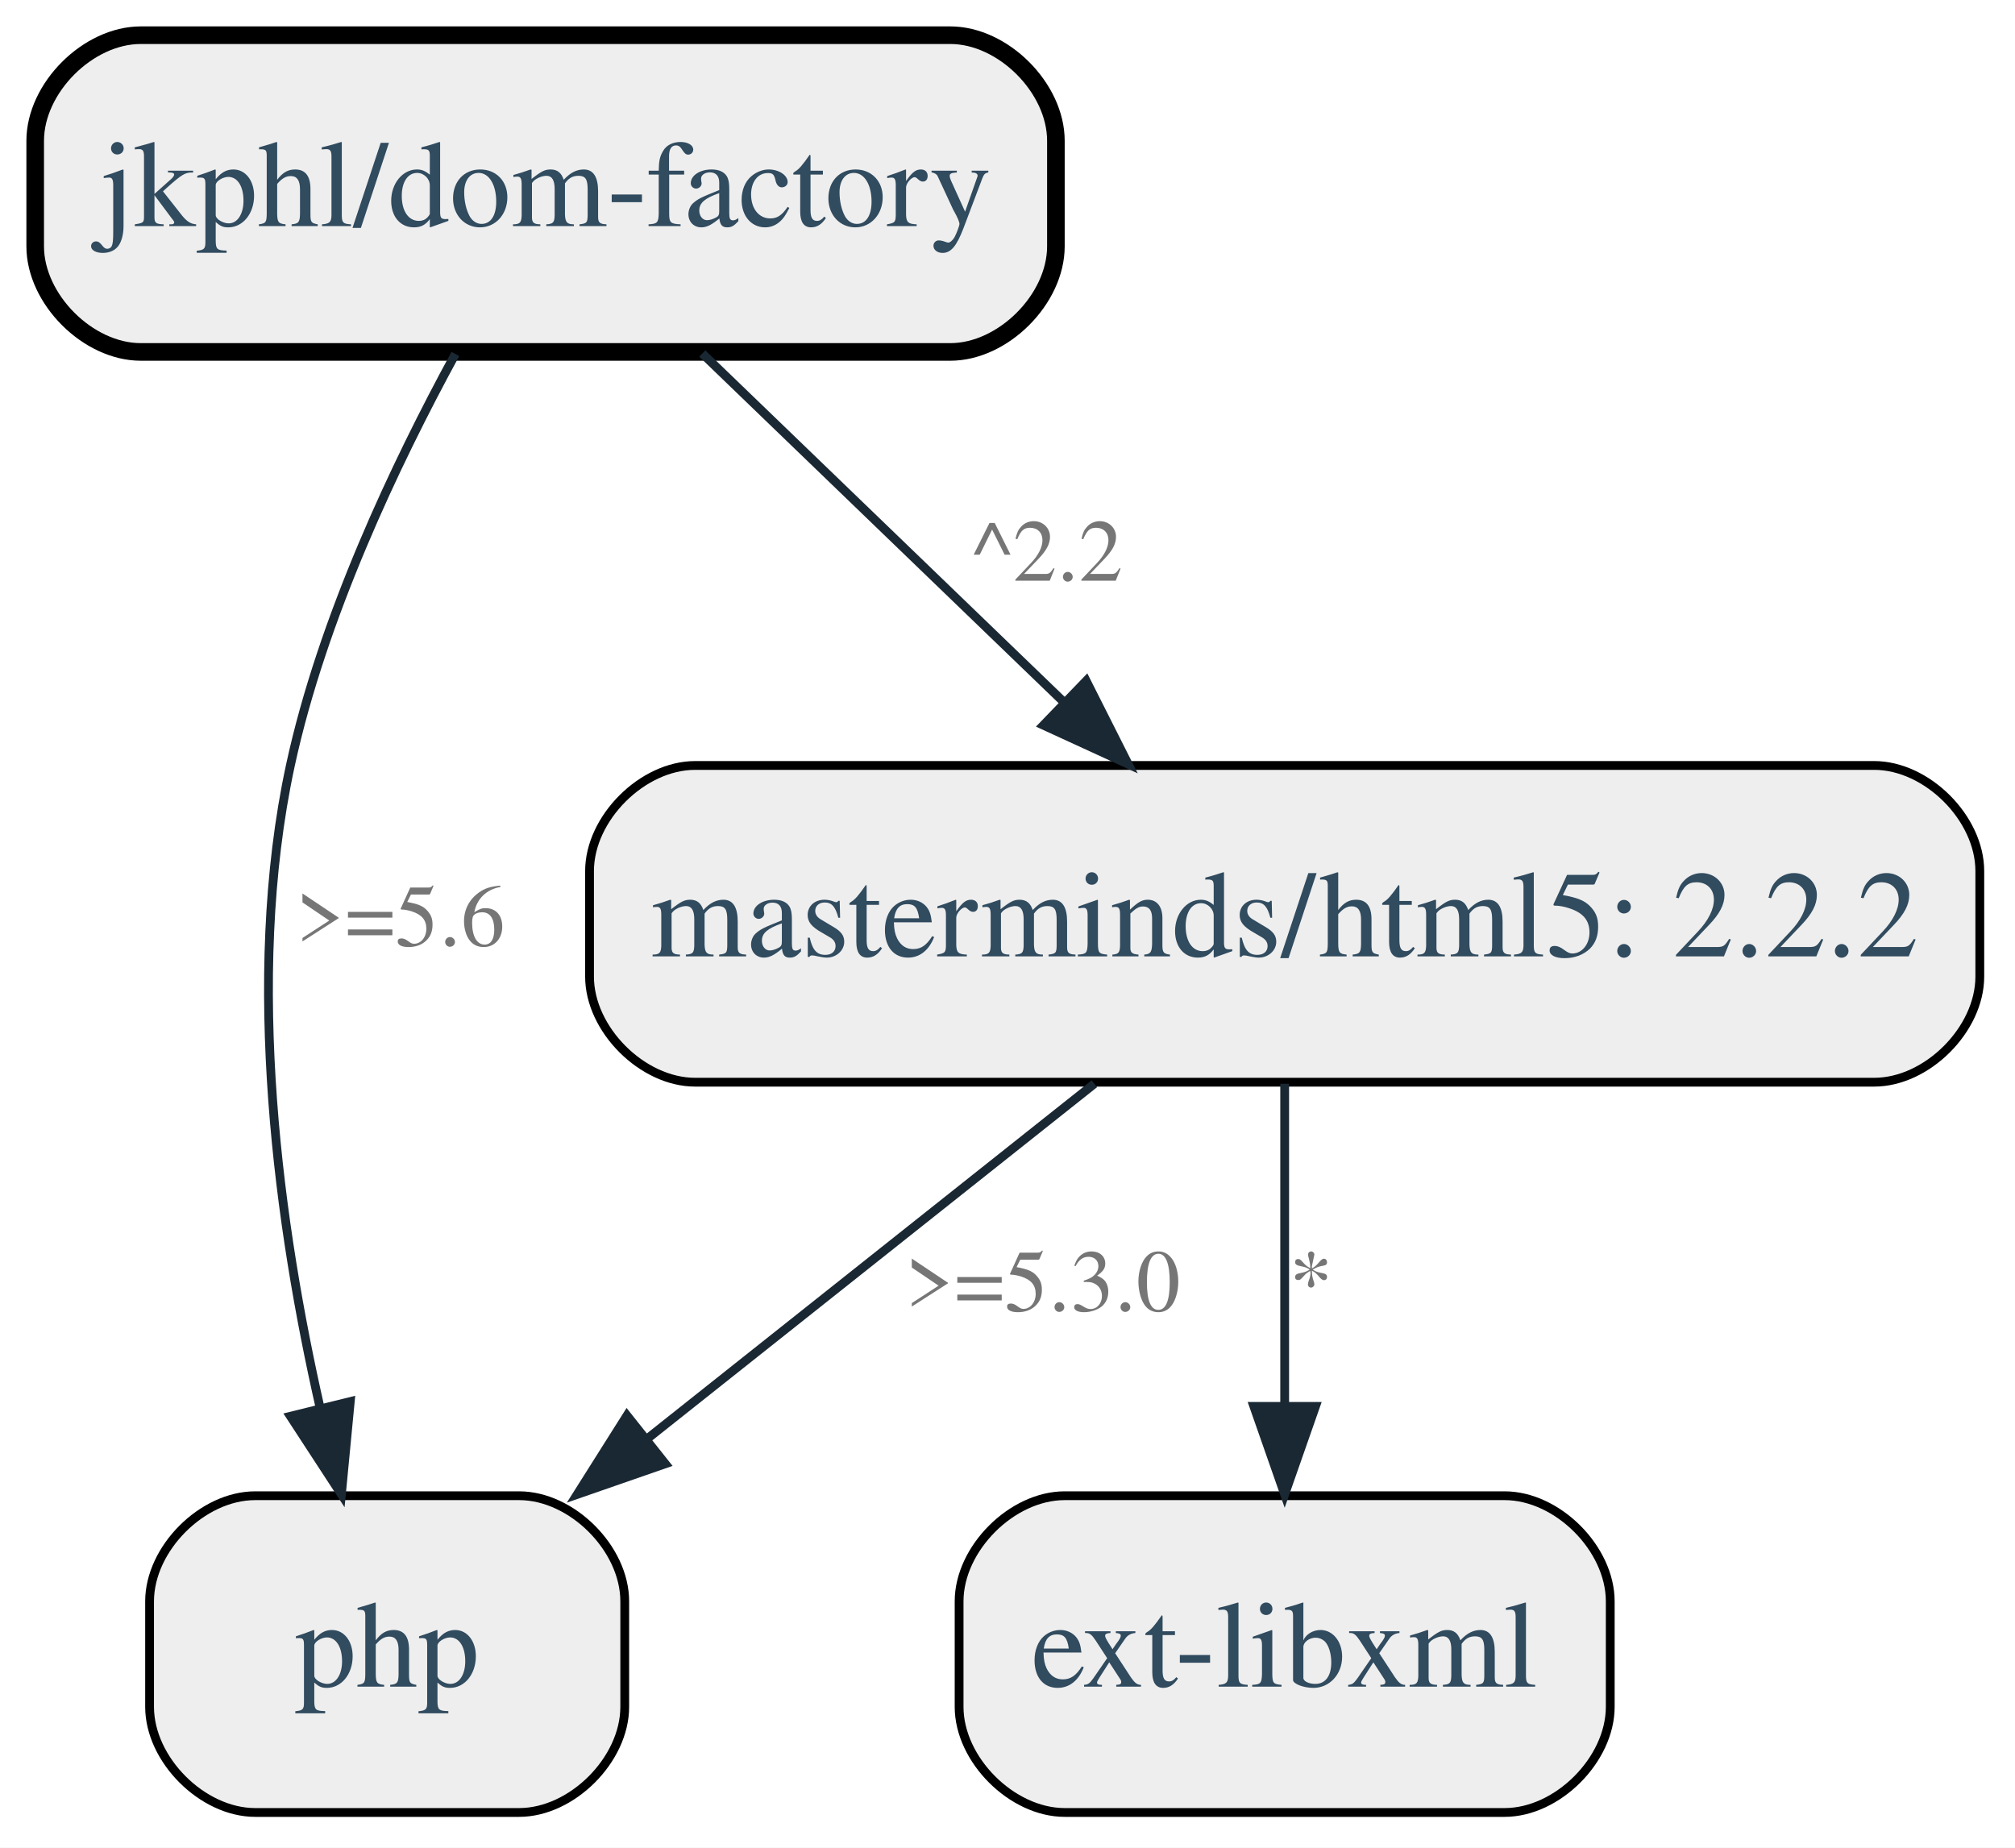
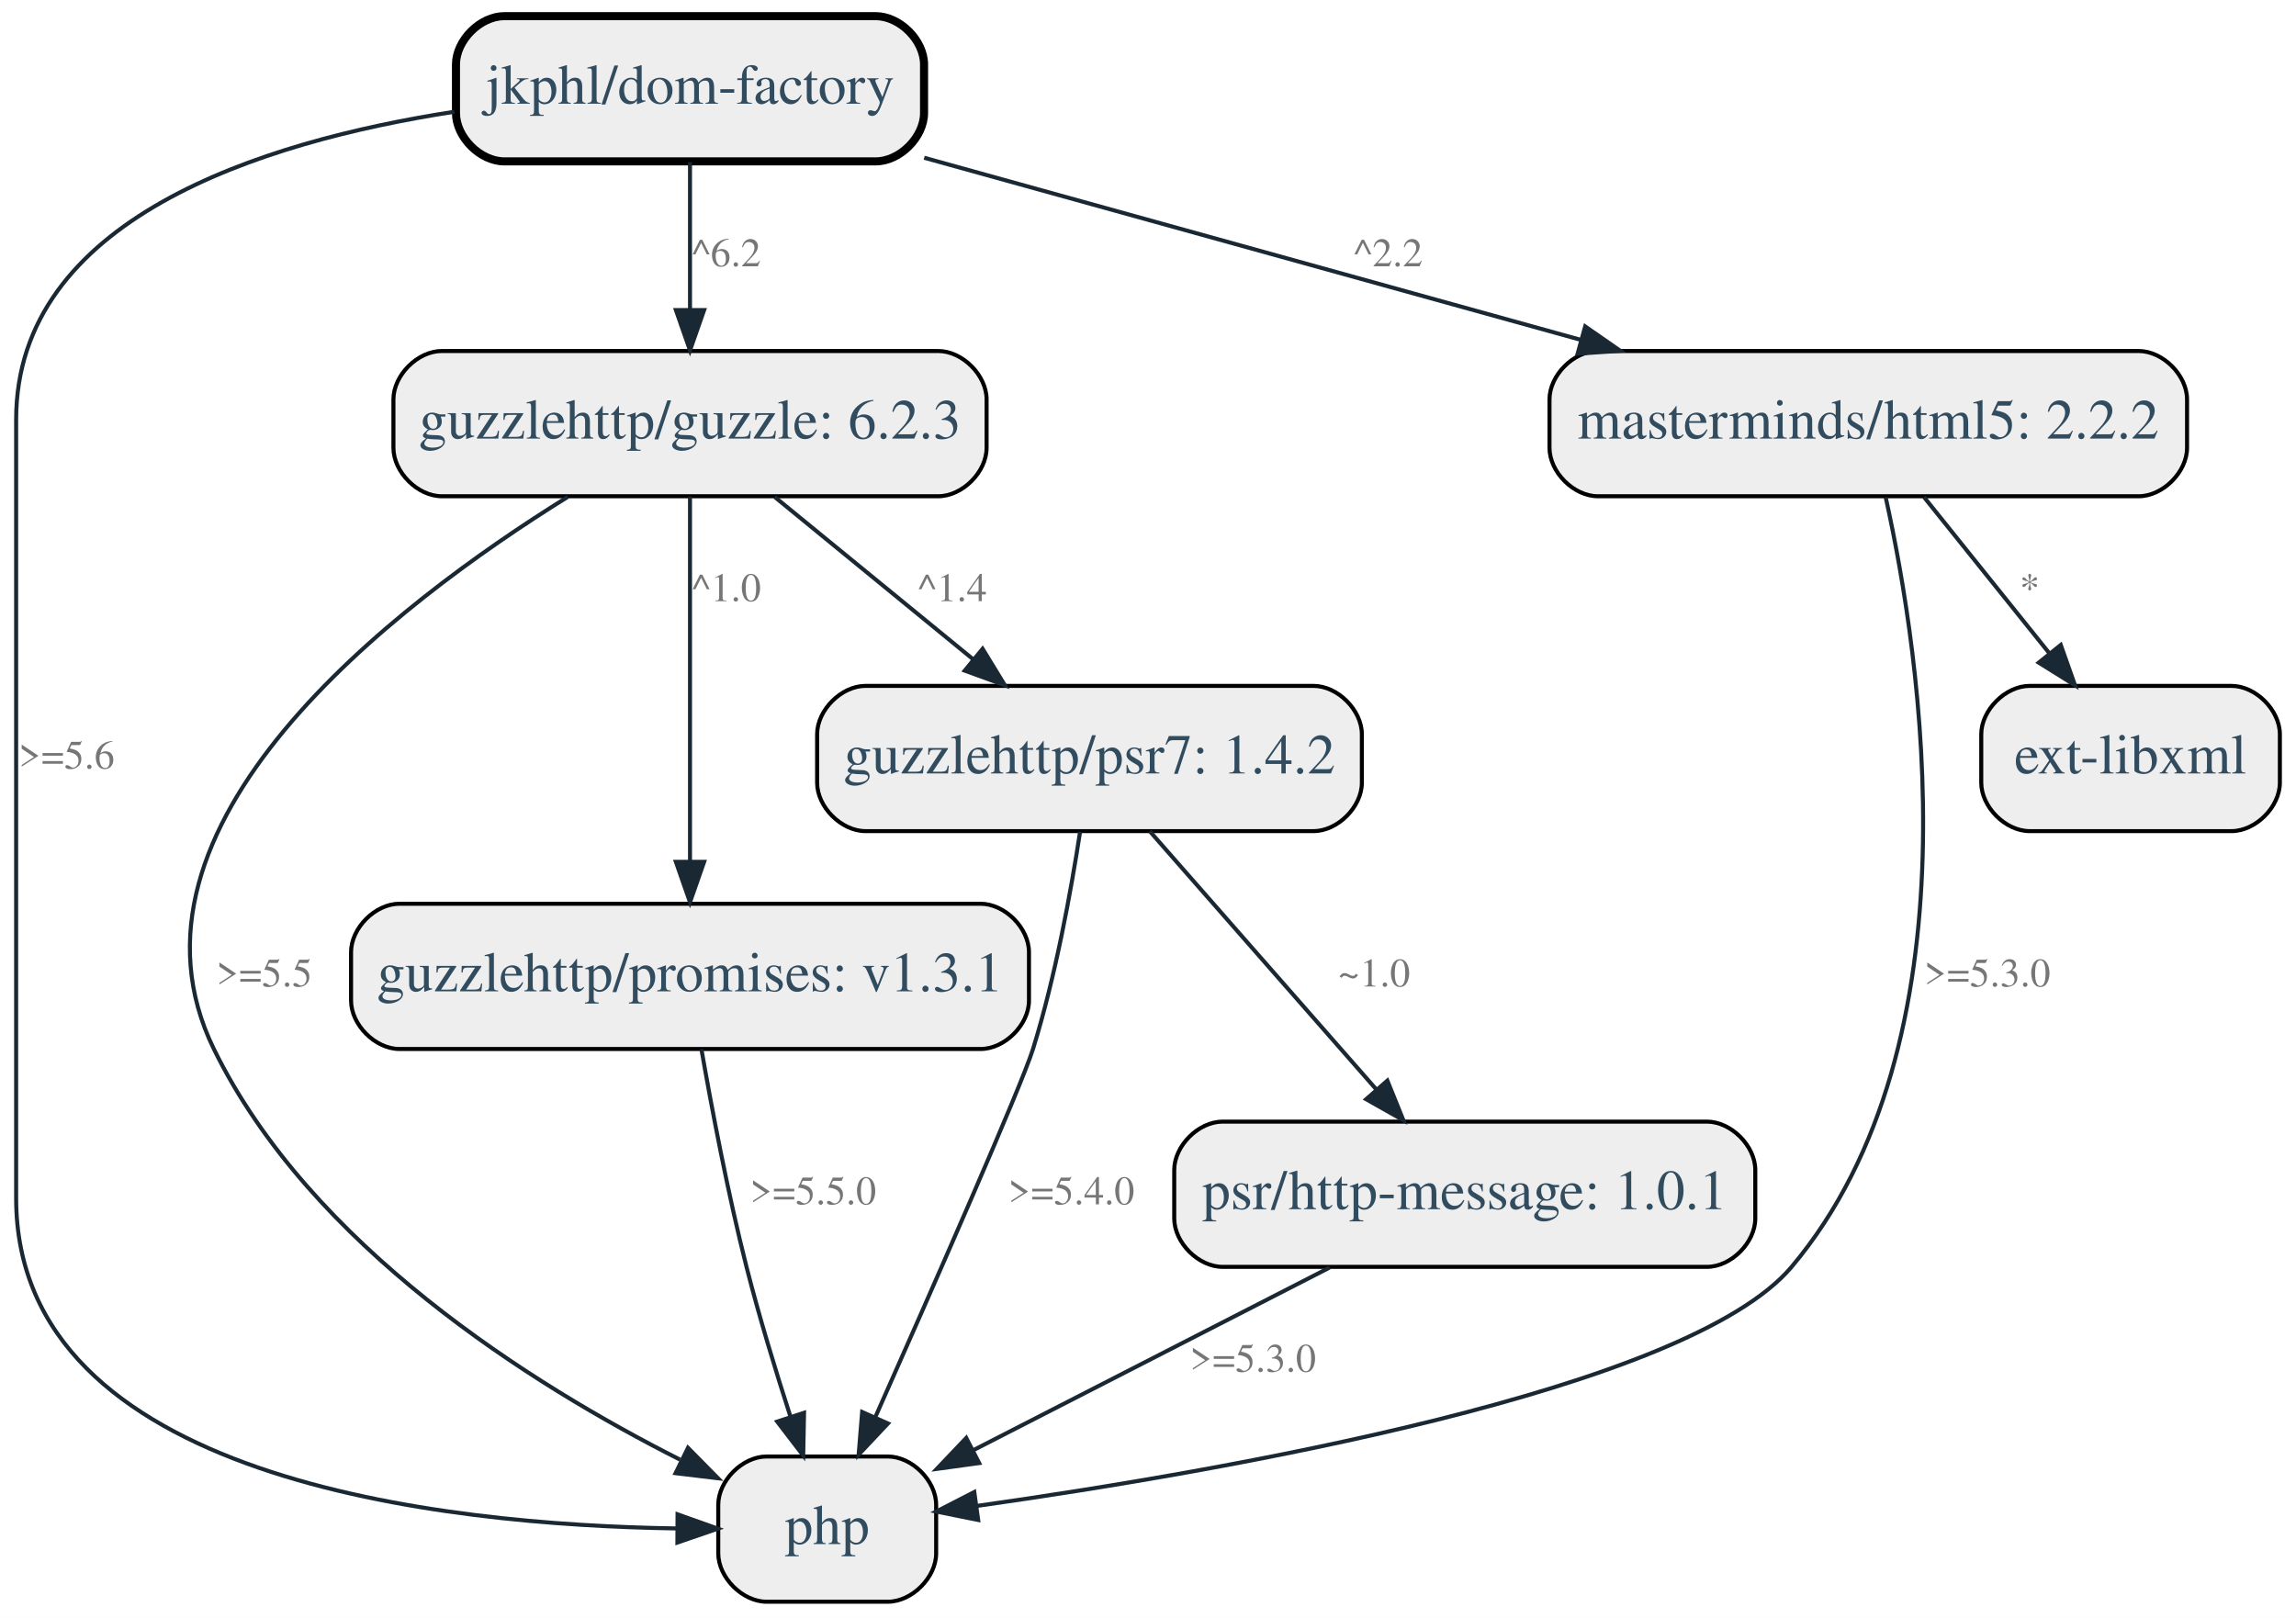
- <svg xmlns="http://www.w3.org/2000/svg" width="229pt" height="210pt" viewBox="0.00 0.00 229.00 210.00">
-   <g id="graph0" class="graph" transform="scale(1 1) rotate(0) translate(4 206)">
-     <polygon fill="white" stroke="none" points="-4,4 -4,-206 225,-206 225,4 -4,4" />
+ <svg xmlns="http://www.w3.org/2000/svg" width="569pt" height="401pt" viewBox="0.00 0.00 569.00 401.00">
+   <g id="graph0" class="graph" transform="scale(1 1) rotate(0) translate(4 397)">
+     <polygon fill="white" stroke="none" points="-4,4 -4,-397 565,-397 565,4 -4,4" />
    <g id="node1" class="node">
-       <path fill="#eeeeee" stroke="black" stroke-width="2" d="M104,-202C104,-202 12,-202 12,-202 6,-202 7.10543e-15,-196 7.10543e-15,-190 7.10543e-15,-190 7.10543e-15,-178 7.10543e-15,-178 7.10543e-15,-172 6,-166 12,-166 12,-166 104,-166 104,-166 110,-166 116,-172 116,-178 116,-178 116,-190 116,-190 116,-196 110,-202 104,-202" />
-       <text text-anchor="middle" x="58" y="-180.3" font-family="Times,serif" font-size="14.00" fill="#314b5f">jkphl/dom-factory</text>
+       <path fill="#eeeeee" stroke="black" stroke-width="2" d="M213,-393C213,-393 121,-393 121,-393 115,-393 109,-387 109,-381 109,-381 109,-369 109,-369 109,-363 115,-357 121,-357 121,-357 213,-357 213,-357 219,-357 225,-363 225,-369 225,-369 225,-381 225,-381 225,-387 219,-393 213,-393" />
+       <text text-anchor="middle" x="167" y="-371.3" font-family="Times,serif" font-size="14.00" fill="#314b5f">jkphl/dom-factory</text>
    </g>
    <g id="node2" class="node">
-       <path fill="#eeeeee" stroke="black" d="M55,-36C55,-36 25,-36 25,-36 19,-36 13,-30 13,-24 13,-24 13,-12 13,-12 13,-6 19,-0 25,-0 25,-0 55,-0 55,-0 61,-0 67,-6 67,-12 67,-12 67,-24 67,-24 67,-30 61,-36 55,-36" />
-       <text text-anchor="middle" x="40" y="-14.3" font-family="Times,serif" font-size="14.00" fill="#314b5f">php</text>
+       <path fill="#eeeeee" stroke="black" d="M216,-36C216,-36 186,-36 186,-36 180,-36 174,-30 174,-24 174,-24 174,-12 174,-12 174,-6 180,-0 186,-0 186,-0 216,-0 216,-0 222,-0 228,-6 228,-12 228,-12 228,-24 228,-24 228,-30 222,-36 216,-36" />
+       <text text-anchor="middle" x="201" y="-14.3" font-family="Times,serif" font-size="14.00" fill="#314b5f">php</text>
    </g>
    <g id="edge1" class="edge">
-       <path fill="none" stroke="#1a2833" d="M47.754,-165.769C40.941,-153.269 32.606,-135.693 29,-119 23.725,-94.576 27.781,-66.22 32.386,-45.955" />
-       <polygon fill="#1a2833" stroke="#1a2833" points="35.806,-46.705 34.798,-36.158 29.009,-45.032 35.806,-46.705" />
-       <text text-anchor="middle" x="41.5" y="-98.5" font-family="Times,serif" font-size="10.00" fill="#767676">&gt;=5.6</text>
+       <path fill="none" stroke="#1a2833" d="M108.592,-369.304C60.434,-361.856 0,-342.624 0,-293 0,-293 0,-293 0,-100 0,-30.226 105.488,-19.036 163.624,-18.168" />
+       <polygon fill="#1a2833" stroke="#1a2833" points="163.911,-21.666 173.892,-18.114 163.874,-14.666 163.911,-21.666" />
+       <text text-anchor="middle" x="12.5" y="-206.5" font-family="Times,serif" font-size="10.00" fill="#767676">&gt;=5.6</text>
    </g>
    <g id="node3" class="node">
-       <path fill="#eeeeee" stroke="black" d="M209,-119C209,-119 75,-119 75,-119 69,-119 63,-113 63,-107 63,-107 63,-95 63,-95 63,-89 69,-83 75,-83 75,-83 209,-83 209,-83 215,-83 221,-89 221,-95 221,-95 221,-107 221,-107 221,-113 215,-119 209,-119" />
-       <text text-anchor="middle" x="142" y="-97.3" font-family="Times,serif" font-size="14.00" fill="#314b5f">masterminds/html5: 2.2.2</text>
+       <path fill="#eeeeee" stroke="black" d="M228.5,-310C228.5,-310 105.5,-310 105.5,-310 99.5,-310 93.5,-304 93.5,-298 93.5,-298 93.5,-286 93.5,-286 93.5,-280 99.5,-274 105.5,-274 105.5,-274 228.5,-274 228.5,-274 234.5,-274 240.5,-280 240.5,-286 240.5,-286 240.5,-298 240.5,-298 240.5,-304 234.5,-310 228.5,-310" />
+       <text text-anchor="middle" x="167" y="-288.3" font-family="Times,serif" font-size="14.00" fill="#314b5f">guzzlehttp/guzzle: 6.2.3</text>
    </g>
    <g id="edge2" class="edge">
-       <path fill="none" stroke="#1a2833" d="M75.814,-165.822C87.731,-154.331 103.587,-139.041 116.793,-126.307" />
-       <polygon fill="#1a2833" stroke="#1a2833" points="119.442,-128.614 124.211,-119.153 114.583,-123.575 119.442,-128.614" />
-       <text text-anchor="middle" x="115" y="-140" font-family="Times,serif" font-size="10.00" fill="#767676">^2.2</text>
+       <path fill="none" stroke="#1a2833" d="M167,-356.822C167,-346.19 167,-332.306 167,-320.204" />
+       <polygon fill="#1a2833" stroke="#1a2833" points="170.5,-320.153 167,-310.153 163.5,-320.153 170.5,-320.153" />
+       <text text-anchor="middle" x="176" y="-331" font-family="Times,serif" font-size="10.00" fill="#767676">^6.2</text>
+     </g>
+     <g id="node4" class="node">
+       <path fill="#eeeeee" stroke="black" d="M526,-310C526,-310 392,-310 392,-310 386,-310 380,-304 380,-298 380,-298 380,-286 380,-286 380,-280 386,-274 392,-274 392,-274 526,-274 526,-274 532,-274 538,-280 538,-286 538,-286 538,-298 538,-298 538,-304 532,-310 526,-310" />
+       <text text-anchor="middle" x="459" y="-288.3" font-family="Times,serif" font-size="14.00" fill="#314b5f">masterminds/html5: 2.2.2</text>
+     </g>
+     <g id="edge3" class="edge">
+       <path fill="none" stroke="#1a2833" d="M225.039,-357.9C271.817,-344.924 337.8,-326.621 387.774,-312.758" />
+       <polygon fill="#1a2833" stroke="#1a2833" points="388.845,-316.093 397.545,-310.047 386.974,-309.348 388.845,-316.093" />
+       <text text-anchor="middle" x="340" y="-331" font-family="Times,serif" font-size="10.00" fill="#767676">^2.2</text>
+     </g>
+     <g id="edge6" class="edge">
+       <path fill="none" stroke="#1a2833" d="M136.72,-273.858C93.447,-246.966 21.968,-192.207 49,-137 72.87,-88.25 127.67,-53.848 164.523,-35.219" />
+       <polygon fill="#1a2833" stroke="#1a2833" points="166.499,-38.148 173.938,-30.604 163.418,-31.863 166.499,-38.148" />
+       <text text-anchor="middle" x="61.5" y="-152.5" font-family="Times,serif" font-size="10.00" fill="#767676">&gt;=5.5</text>
+     </g>
+     <g id="node5" class="node">
+       <path fill="#eeeeee" stroke="black" d="M239,-173C239,-173 95,-173 95,-173 89,-173 83,-167 83,-161 83,-161 83,-149 83,-149 83,-143 89,-137 95,-137 95,-137 239,-137 239,-137 245,-137 251,-143 251,-149 251,-149 251,-161 251,-161 251,-167 245,-173 239,-173" />
+       <text text-anchor="middle" x="167" y="-151.3" font-family="Times,serif" font-size="14.00" fill="#314b5f">guzzlehttp/promises: v1.3.1</text>
    </g>
    <g id="edge4" class="edge">
-       <path fill="none" stroke="#1a2833" d="M120.368,-82.822C105.628,-71.116 85.923,-55.468 69.713,-42.596" />
-       <polygon fill="#1a2833" stroke="#1a2833" points="71.608,-39.631 61.6,-36.153 67.255,-45.113 71.608,-39.631" />
-       <text text-anchor="middle" x="114.5" y="-57" font-family="Times,serif" font-size="10.00" fill="#767676">&gt;=5.3.0</text>
+       <path fill="none" stroke="#1a2833" d="M167,-273.902C167,-251.103 167,-210.479 167,-183.386" />
+       <polygon fill="#1a2833" stroke="#1a2833" points="170.5,-183.385 167,-173.385 163.5,-183.385 170.5,-183.385" />
+       <text text-anchor="middle" x="176" y="-248" font-family="Times,serif" font-size="10.00" fill="#767676">^1.0</text>
    </g>
-     <g id="node4" class="node">
-       <path fill="#eeeeee" stroke="black" d="M167,-36C167,-36 117,-36 117,-36 111,-36 105,-30 105,-24 105,-24 105,-12 105,-12 105,-6 111,-0 117,-0 117,-0 167,-0 167,-0 173,-0 179,-6 179,-12 179,-12 179,-24 179,-24 179,-30 173,-36 167,-36" />
-       <text text-anchor="middle" x="142" y="-14.3" font-family="Times,serif" font-size="14.00" fill="#314b5f">ext-libxml</text>
+     <g id="node6" class="node">
+       <path fill="#eeeeee" stroke="black" d="M321.5,-227C321.5,-227 210.5,-227 210.5,-227 204.5,-227 198.5,-221 198.5,-215 198.5,-215 198.5,-203 198.5,-203 198.5,-197 204.5,-191 210.5,-191 210.5,-191 321.5,-191 321.5,-191 327.5,-191 333.5,-197 333.5,-203 333.5,-203 333.5,-215 333.5,-215 333.5,-221 327.5,-227 321.5,-227" />
+       <text text-anchor="middle" x="266" y="-205.3" font-family="Times,serif" font-size="14.00" fill="#314b5f">guzzlehttp/psr7: 1.4.2</text>
    </g>
-     <g id="edge3" class="edge">
-       <path fill="none" stroke="#1a2833" d="M142,-82.822C142,-72.19 142,-58.306 142,-46.203" />
-       <polygon fill="#1a2833" stroke="#1a2833" points="145.5,-46.153 142,-36.153 138.5,-46.153 145.5,-46.153" />
-       <text text-anchor="middle" x="145" y="-57" font-family="Times,serif" font-size="10.00" fill="#767676">*</text>
+     <g id="edge5" class="edge">
+       <path fill="none" stroke="#1a2833" d="M187.995,-273.822C202.302,-262.116 221.428,-246.468 237.161,-233.596" />
+       <polygon fill="#1a2833" stroke="#1a2833" points="239.512,-236.195 245.035,-227.153 235.079,-230.777 239.512,-236.195" />
+       <text text-anchor="middle" x="232" y="-248" font-family="Times,serif" font-size="10.00" fill="#767676">^1.4</text>
+     </g>
+     <g id="edge11" class="edge">
+       <path fill="none" stroke="#1a2833" d="M463.313,-273.75C471.966,-234.697 486.844,-138.601 440,-83 414.152,-52.32 298.789,-32.339 238.297,-23.777" />
+       <polygon fill="#1a2833" stroke="#1a2833" points="238.411,-20.26 228.026,-22.359 237.453,-27.194 238.411,-20.26" />
+       <text text-anchor="middle" x="488.5" y="-152.5" font-family="Times,serif" font-size="10.00" fill="#767676">&gt;=5.3.0</text>
+     </g>
+     <g id="node8" class="node">
+       <path fill="#eeeeee" stroke="black" d="M549,-227C549,-227 499,-227 499,-227 493,-227 487,-221 487,-215 487,-215 487,-203 487,-203 487,-197 493,-191 499,-191 499,-191 549,-191 549,-191 555,-191 561,-197 561,-203 561,-203 561,-215 561,-215 561,-221 555,-227 549,-227" />
+       <text text-anchor="middle" x="524" y="-205.3" font-family="Times,serif" font-size="14.00" fill="#314b5f">ext-libxml</text>
+     </g>
+     <g id="edge10" class="edge">
+       <path fill="none" stroke="#1a2833" d="M472.785,-273.822C481.833,-262.546 493.818,-247.611 503.919,-235.024" />
+       <polygon fill="#1a2833" stroke="#1a2833" points="506.706,-237.143 510.235,-227.153 501.247,-232.762 506.706,-237.143" />
+       <text text-anchor="middle" x="499" y="-248" font-family="Times,serif" font-size="10.00" fill="#767676">*</text>
+     </g>
+     <g id="edge7" class="edge">
+       <path fill="none" stroke="#1a2833" d="M169.826,-136.957C172.351,-122.502 176.36,-101.265 181,-83 184.116,-70.734 188.193,-57.343 191.852,-45.996" />
+       <polygon fill="#1a2833" stroke="#1a2833" points="195.261,-46.833 195.055,-36.24 188.61,-44.649 195.261,-46.833" />
+       <text text-anchor="middle" x="197.5" y="-98.5" font-family="Times,serif" font-size="10.00" fill="#767676">&gt;=5.5.0</text>
+     </g>
+     <g id="edge8" class="edge">
+       <path fill="none" stroke="#1a2833" d="M263.664,-190.819C261.438,-176.279 257.593,-154.997 252,-137 249.149,-127.826 227.061,-77.61 212.903,-45.712" />
+       <polygon fill="#1a2833" stroke="#1a2833" points="216.054,-44.183 208.794,-36.467 209.657,-47.026 216.054,-44.183" />
+       <text text-anchor="middle" x="261.5" y="-98.5" font-family="Times,serif" font-size="10.00" fill="#767676">&gt;=5.4.0</text>
+     </g>
+     <g id="node7" class="node">
+       <path fill="#eeeeee" stroke="black" d="M419,-119C419,-119 299,-119 299,-119 293,-119 287,-113 287,-107 287,-107 287,-95 287,-95 287,-89 293,-83 299,-83 299,-83 419,-83 419,-83 425,-83 431,-89 431,-95 431,-95 431,-107 431,-107 431,-113 425,-119 419,-119" />
+       <text text-anchor="middle" x="359" y="-97.3" font-family="Times,serif" font-size="14.00" fill="#314b5f">psr/http-message: 1.0.1</text>
+     </g>
+     <g id="edge9" class="edge">
+       <path fill="none" stroke="#1a2833" d="M280.942,-190.969C296.105,-173.687 319.745,-146.743 337.038,-127.032" />
+       <polygon fill="#1a2833" stroke="#1a2833" points="339.822,-129.166 343.786,-119.341 334.56,-124.549 339.822,-129.166" />
+       <text text-anchor="middle" x="336.5" y="-152.5" font-family="Times,serif" font-size="10.00" fill="#767676">~1.0</text>
+     </g>
+     <g id="edge12" class="edge">
+       <path fill="none" stroke="#1a2833" d="M325.492,-82.822C299.562,-69.529 263.713,-51.151 237.142,-37.528" />
+       <polygon fill="#1a2833" stroke="#1a2833" points="238.657,-34.372 228.161,-32.924 235.463,-40.601 238.657,-34.372" />
+       <text text-anchor="middle" x="306.5" y="-57" font-family="Times,serif" font-size="10.00" fill="#767676">&gt;=5.3.0</text>
    </g>
  </g>
</svg>
